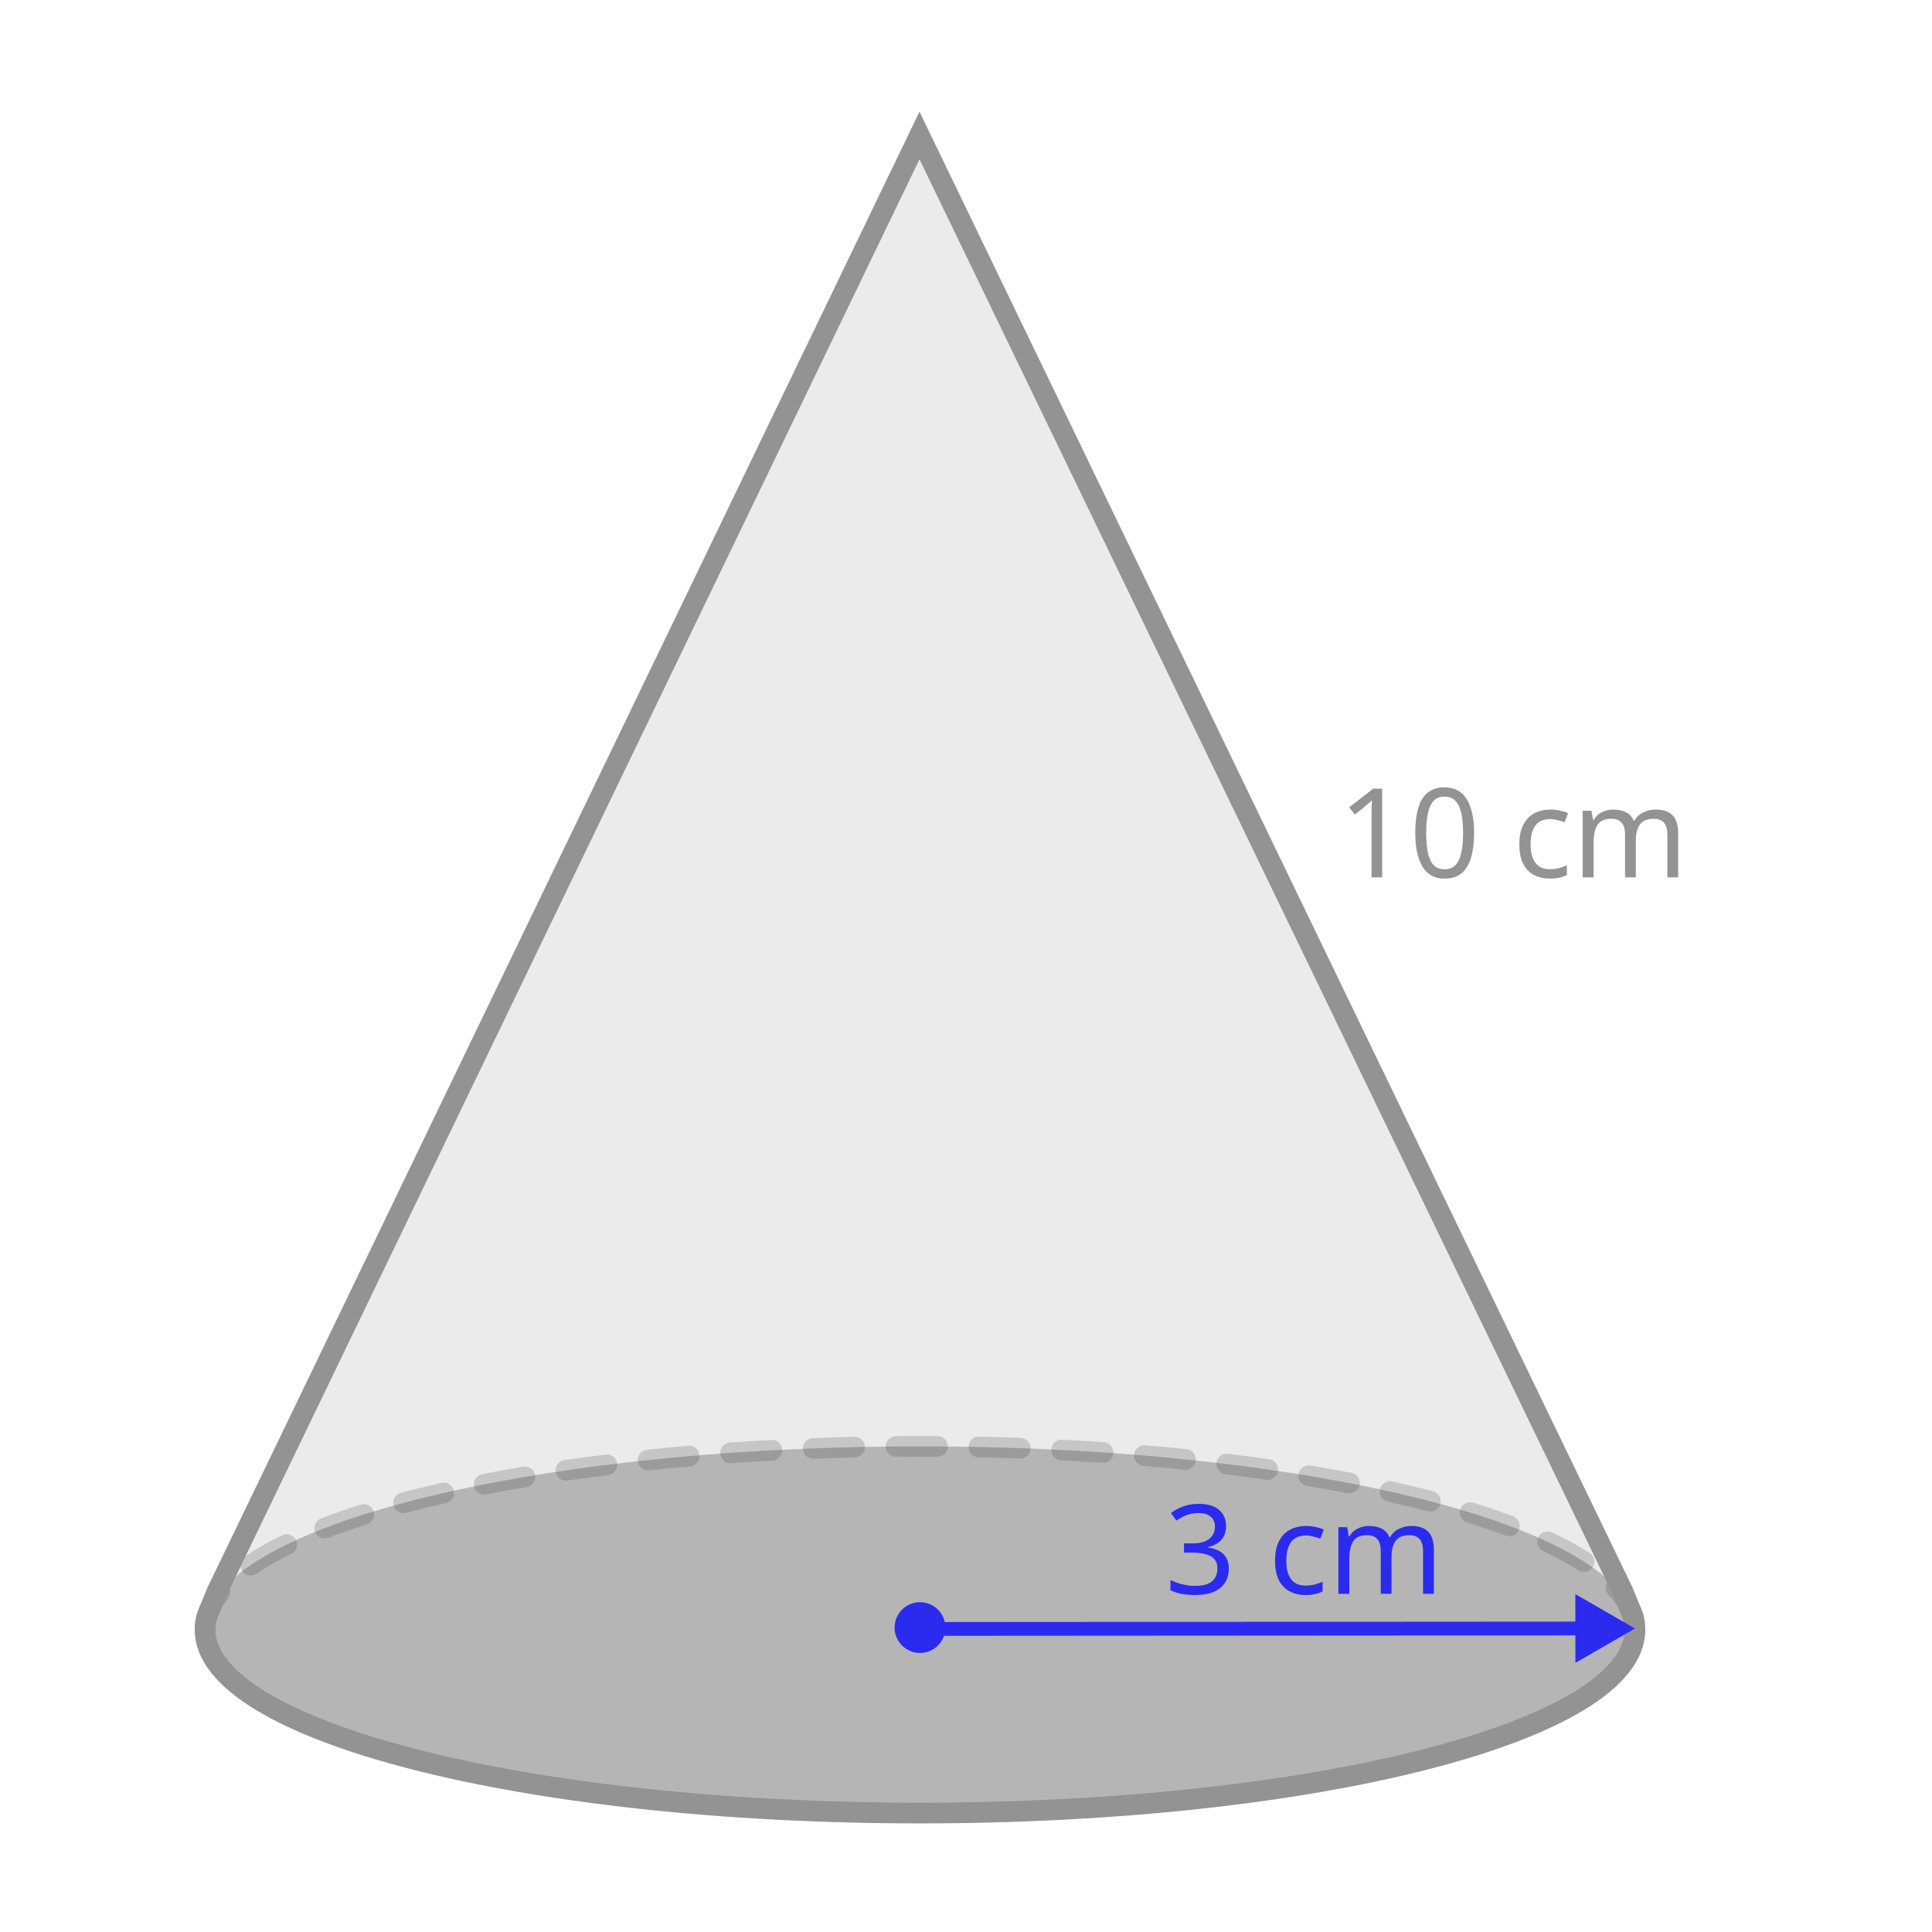
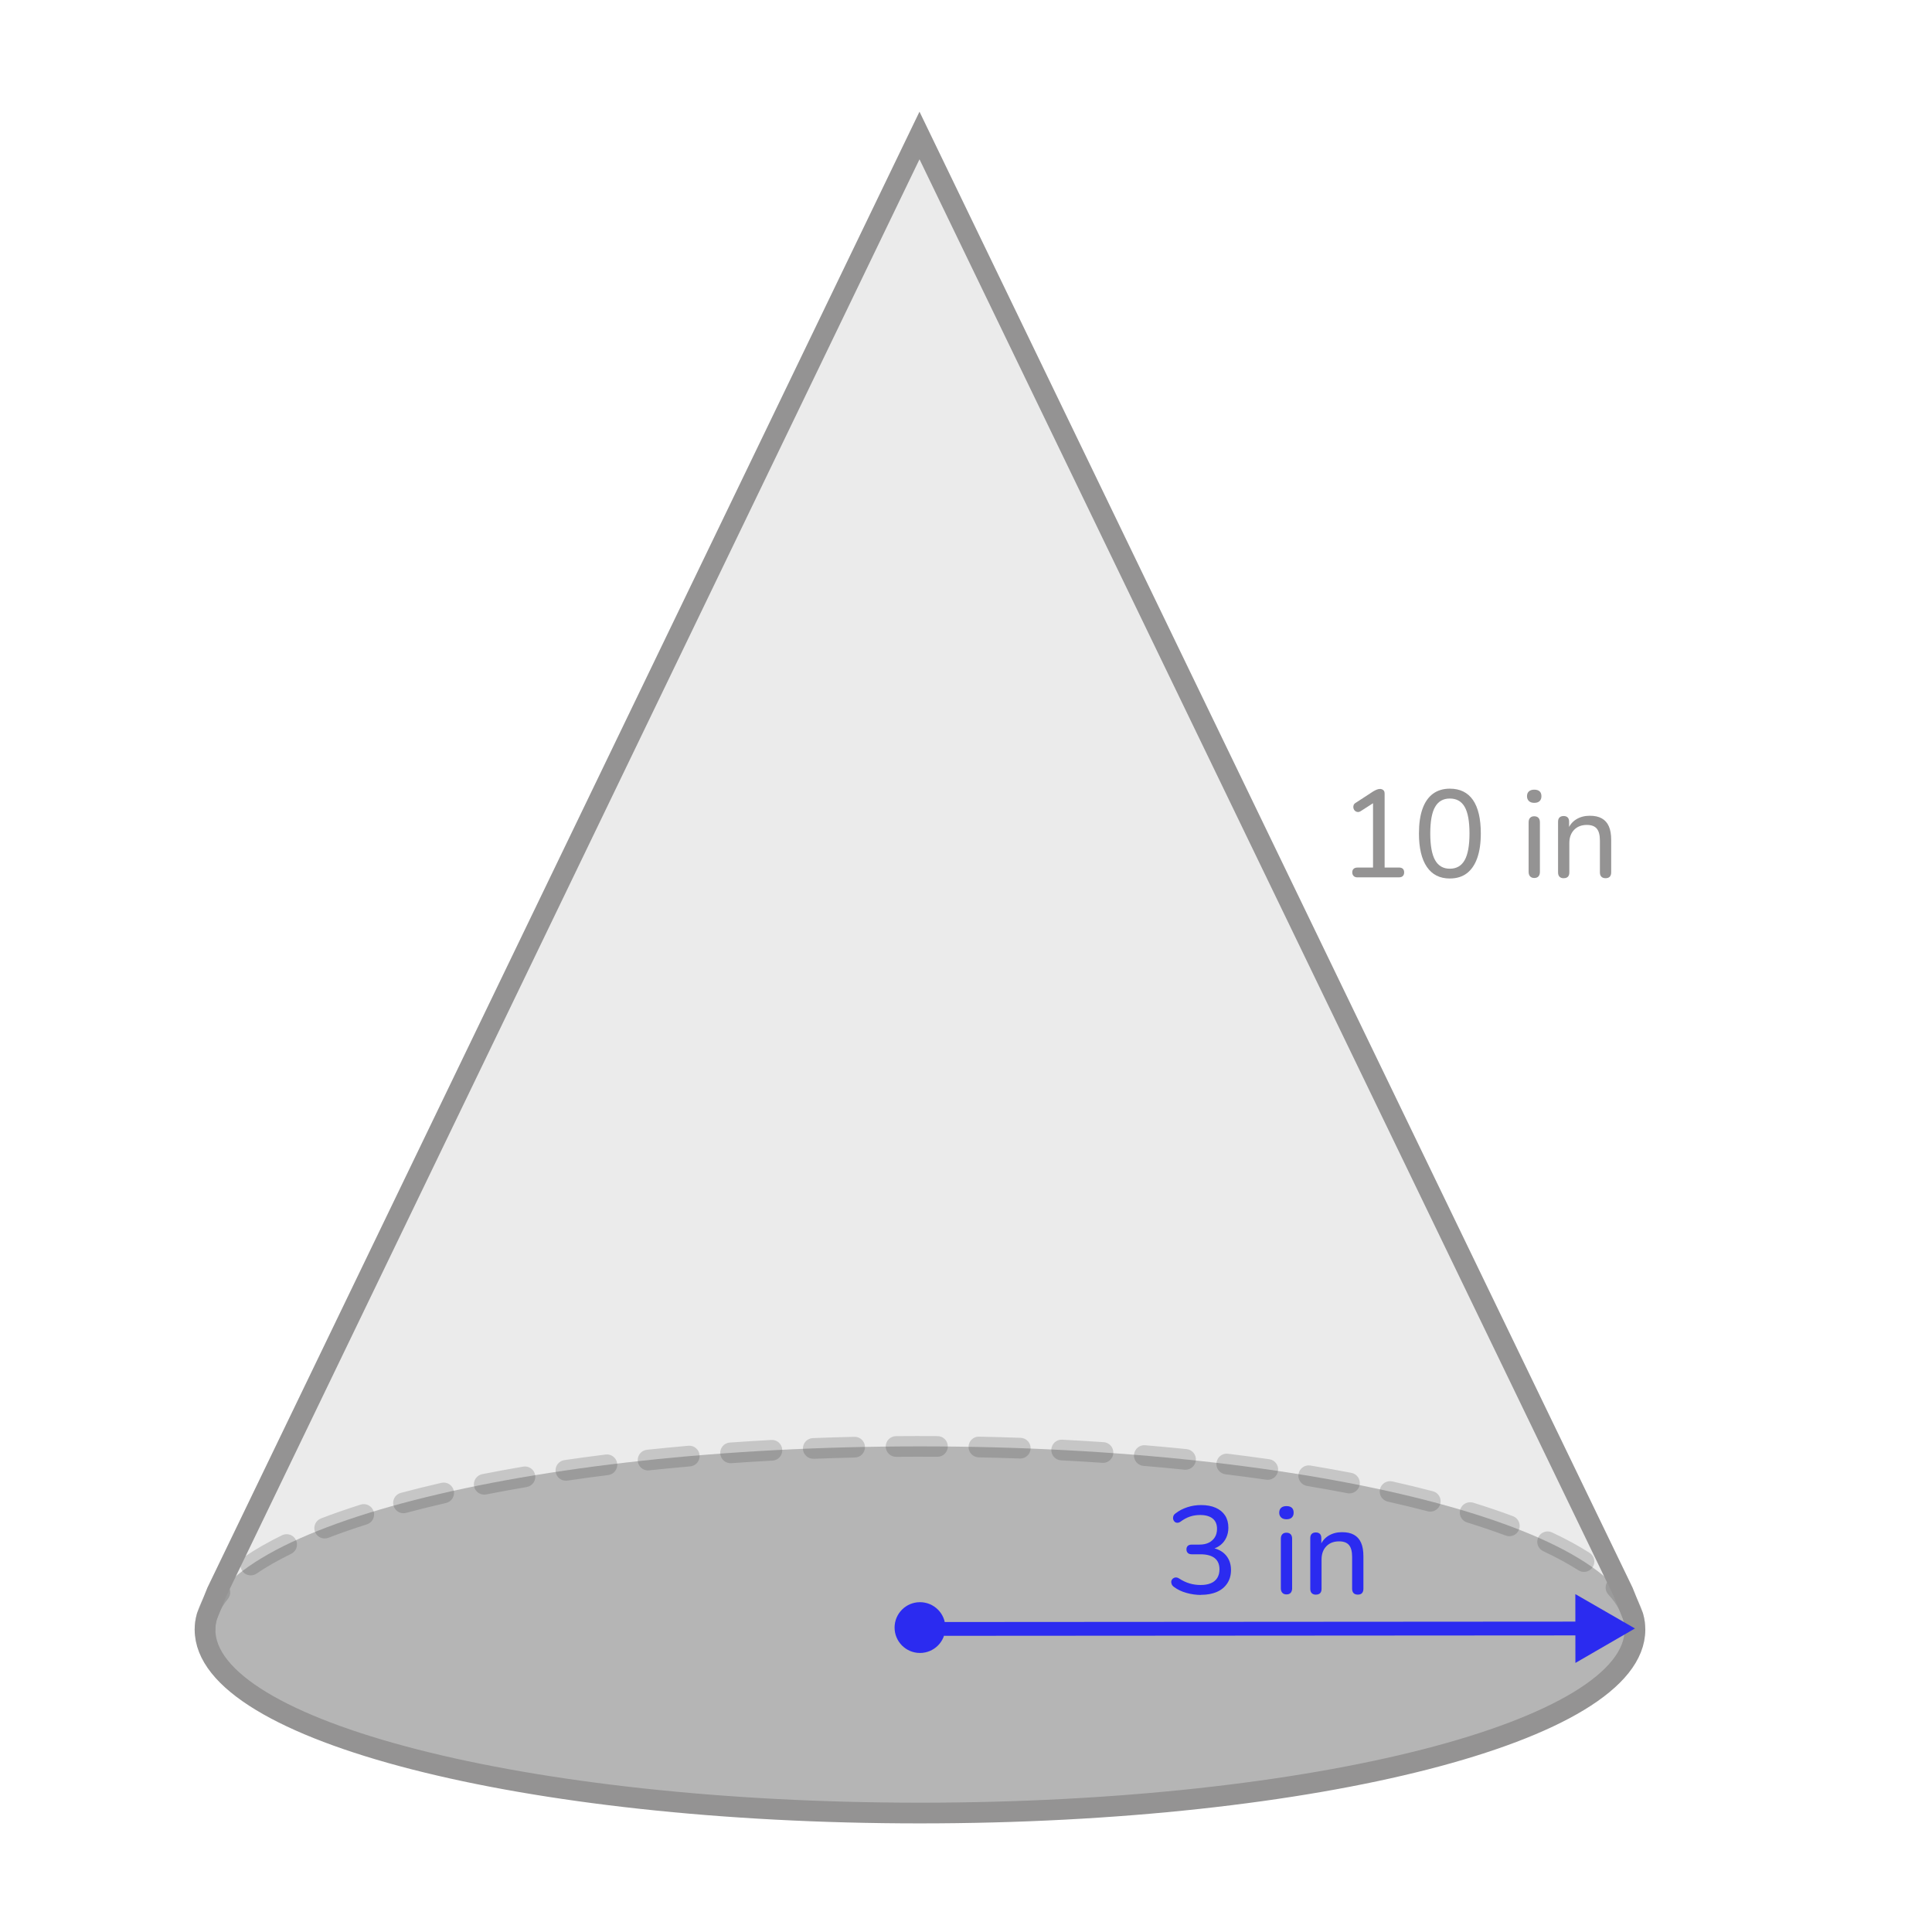
<svg xmlns="http://www.w3.org/2000/svg" id="ref" width="560" height="560" viewBox="0 0 560 560">
  <defs>
    <style>
      .cls-1 {
        fill: gray;
        opacity: .5;
      }

      .cls-2 {
        opacity: .2;
      }

      .cls-3, .cls-4 {
        fill: #333;
      }

-       .cls-5, .cls-6 {
-         fill: #2b2bf0;
-       }
- 
-       .cls-5, .cls-7 {
-         font-family: Nunito, sans-serif;
-         font-size: 36px;
-       }
- 
-       .cls-8 {
+       .cls-5 {
        stroke: #949393;
        stroke-width: 6px;
      }

-       .cls-8, .cls-9 {
+       .cls-5, .cls-6 {
        fill: none;
        stroke-miterlimit: 10;
      }

      .cls-7 {
-         fill: #949393;
+         fill: #2b2bf0;
      }

-       .cls-9 {
+       .cls-6 {
        stroke: #2b2bf0;
        stroke-linecap: round;
        stroke-width: 4px;
      }

      .cls-4 {
        opacity: .1;
+       }
+ 
+       .cls-8 {
+         fill: #949393;
      }
    </style>
  </defs>
  <g id="_3" data-name="3">
    <g>
      <path class="cls-4" d="M473.9,472.38c0,29.35-92.78,53.14-207.24,53.14s-207.23-23.79-207.23-53.14c0-1.28,.18-2.55,.53-3.81l2.92-7.2L266.52,39.27l203.93,422.1,2.92,7.2c.35,1.26,.53,2.53,.53,3.81Z" />
      <ellipse class="cls-1" cx="266.66" cy="472.38" rx="207.24" ry="53.14" />
      <g class="cls-2">
        <path class="cls-3" d="M59.42,475.38c-1.66,0-3-1.34-3-3,0-4.35,1.68-8.63,4.98-12.72,1.04-1.29,2.93-1.49,4.22-.45,1.29,1.04,1.49,2.93,.45,4.22-2.42,2.99-3.65,6.01-3.65,8.95,0,1.66-1.34,3-3,3Zm414.36-1.81c-1.48,0-2.77-1.1-2.97-2.61-.38-2.89-1.93-5.84-4.62-8.77-1.12-1.22-1.04-3.12,.18-4.24,1.22-1.12,3.12-1.04,4.24,.18,3.54,3.86,5.61,7.92,6.15,12.05,.21,1.64-.94,3.15-2.59,3.36-.13,.02-.26,.03-.39,.03Zm-401.1-16.94c-.96,0-1.9-.46-2.48-1.31-.93-1.37-.58-3.24,.79-4.17,3.09-2.1,6.72-4.17,10.78-6.16,1.49-.72,3.28-.11,4.01,1.38,.73,1.49,.11,3.29-1.38,4.01-3.81,1.86-7.18,3.79-10.04,5.73-.52,.35-1.1,.52-1.68,.52Zm386.43-1.01c-.55,0-1.11-.15-1.61-.47-2.94-1.88-6.37-3.74-10.19-5.54-1.5-.7-2.15-2.49-1.44-3.99,.7-1.5,2.49-2.15,3.99-1.44,4.06,1.9,7.72,3.89,10.88,5.92,1.4,.89,1.8,2.75,.91,4.14-.57,.89-1.54,1.38-2.53,1.38Zm-365-9.69c-1.21,0-2.34-.73-2.8-1.92-.6-1.55,.18-3.28,1.72-3.88,3.57-1.38,7.44-2.72,11.5-4.01,1.58-.5,3.27,.37,3.77,1.95,.5,1.58-.37,3.27-1.95,3.77-3.95,1.25-7.7,2.56-11.16,3.89-.35,.14-.72,.2-1.08,.2Zm343.39-.65c-.35,0-.7-.06-1.05-.19-3.5-1.3-7.27-2.58-11.21-3.8-1.58-.49-2.47-2.17-1.98-3.75,.49-1.58,2.17-2.47,3.75-1.98,4.05,1.25,7.93,2.56,11.53,3.91,1.55,.58,2.34,2.31,1.76,3.86-.45,1.21-1.59,1.95-2.81,1.95Zm-320.54-6.66c-1.33,0-2.54-.88-2.9-2.23-.43-1.6,.52-3.25,2.12-3.67,3.75-1,7.71-1.98,11.76-2.91,1.61-.37,3.22,.64,3.59,2.25,.37,1.62-.64,3.22-2.25,3.59-3.98,.91-7.87,1.88-11.55,2.86-.26,.07-.52,.1-.78,.1Zm297.62-.47c-.25,0-.51-.03-.76-.1-3.68-.96-7.58-1.91-11.56-2.8-1.62-.36-2.63-1.97-2.27-3.58,.36-1.62,1.97-2.63,3.58-2.27,4.06,.91,8.02,1.87,11.77,2.85,1.6,.42,2.56,2.06,2.14,3.66-.35,1.35-1.57,2.24-2.9,2.24Zm-274.23-4.92c-1.4,0-2.66-.99-2.94-2.42-.32-1.62,.74-3.2,2.36-3.52,3.84-.76,7.84-1.49,11.89-2.18,1.63-.28,3.18,.82,3.46,2.45,.28,1.63-.82,3.18-2.45,3.46-4,.68-7.95,1.41-11.73,2.15-.2,.04-.39,.06-.58,.06Zm250.81-.35c-.19,0-.38-.02-.57-.06-3.79-.73-7.74-1.44-11.74-2.11-1.63-.27-2.74-1.82-2.47-3.45s1.82-2.74,3.45-2.47c4.05,.67,8.05,1.39,11.89,2.13,1.63,.31,2.69,1.89,2.38,3.51-.28,1.43-1.53,2.43-2.94,2.43Zm-227.14-3.69c-1.46,0-2.75-1.07-2.96-2.57-.24-1.64,.89-3.16,2.53-3.4,3.9-.57,7.92-1.12,11.96-1.62,1.64-.21,3.14,.96,3.35,2.6s-.96,3.14-2.6,3.35c-4,.5-7.98,1.04-11.83,1.61-.15,.02-.29,.03-.44,.03Zm203.46-.26c-.14,0-.28,0-.43-.03-3.86-.55-7.84-1.08-11.84-1.57-1.64-.2-2.82-1.7-2.61-3.34,.2-1.65,1.7-2.83,3.34-2.61,4.04,.49,8.06,1.03,11.96,1.58,1.64,.23,2.78,1.75,2.54,3.39-.21,1.5-1.5,2.58-2.97,2.58Zm-179.64-2.72c-1.52,0-2.82-1.14-2.98-2.69-.17-1.65,1.02-3.12,2.67-3.3,3.92-.41,7.95-.8,12-1.16,1.65-.16,3.11,1.08,3.25,2.73,.14,1.65-1.08,3.11-2.73,3.25-4.01,.35-8.02,.74-11.9,1.15-.11,.01-.21,.02-.32,.02Zm155.8-.19c-.1,0-.21,0-.31-.02-3.9-.4-7.9-.78-11.9-1.11-1.65-.14-2.88-1.59-2.74-3.24,.14-1.65,1.6-2.89,3.24-2.74,4.03,.34,8.07,.72,12.01,1.12,1.65,.17,2.85,1.64,2.68,3.29-.16,1.54-1.46,2.69-2.98,2.69Zm-131.88-1.9c-1.56,0-2.88-1.21-2.99-2.79-.12-1.65,1.13-3.09,2.78-3.2,3.96-.28,8.01-.53,12.03-.75,1.66-.11,3.07,1.18,3.16,2.83,.09,1.65-1.18,3.07-2.83,3.16-3.99,.21-8,.46-11.93,.74-.07,0-.14,0-.21,0Zm107.96-.12c-.07,0-.14,0-.21,0-3.93-.27-7.95-.51-11.94-.71-1.65-.08-2.93-1.5-2.84-3.15,.09-1.65,1.49-2.94,3.15-2.84,4.02,.21,8.07,.45,12.03,.72,1.65,.11,2.9,1.54,2.79,3.2-.11,1.58-1.43,2.8-2.99,2.8Zm-83.99-1.17c-1.6,0-2.93-1.27-3-2.88-.06-1.66,1.23-3.05,2.88-3.11,3.96-.15,8.01-.28,12.04-.37,1.65-.07,3.03,1.27,3.07,2.93,.04,1.66-1.27,3.03-2.93,3.07-4,.09-8.02,.22-11.95,.37-.04,0-.08,0-.12,0Zm60.01-.07s-.07,0-.11,0c-3.97-.14-7.99-.26-11.95-.34-1.66-.03-2.97-1.41-2.94-3.06,.03-1.66,1.38-3,3.06-2.94,3.99,.08,8.04,.2,12.04,.34,1.66,.06,2.95,1.45,2.89,3.11-.06,1.62-1.39,2.89-3,2.89Zm-36.01-.49c-1.65,0-2.99-1.33-3-2.97-.01-1.66,1.32-3.01,2.97-3.03,4-.03,8.04-.04,12.05-.01,1.66,.01,2.99,1.36,2.98,3.02-.01,1.65-1.35,2.98-3,2.98h-.02c-3.98-.03-7.99-.02-11.96,.01h-.03Z" />
      </g>
-       <text class="cls-5" transform="translate(337.64 461.97)">
-         <tspan x="0" y="0">3 cm</tspan>
-       </text>
-       <path class="cls-8" d="M473.9,472.38c0,29.35-92.78,53.14-207.24,53.14s-207.23-23.79-207.23-53.14c0-1.28,.18-2.55,.53-3.81l2.92-7.2L266.52,39.27l203.93,422.1,2.92,7.2c.35,1.26,.53,2.53,.53,3.81Z" />
+       <g>
+         <path class="cls-7" d="M348.11,462.3c-1.39,0-2.78-.19-4.18-.58-1.39-.38-2.6-.96-3.64-1.73-.34-.24-.56-.52-.68-.83-.12-.31-.15-.61-.09-.88,.06-.28,.2-.51,.41-.7,.22-.19,.48-.31,.79-.34,.31-.04,.65,.05,1.01,.27,1.03,.67,2.06,1.16,3.08,1.46,1.02,.3,2.08,.45,3.19,.45,1.18,0,2.17-.17,2.99-.52,.82-.35,1.43-.86,1.85-1.55,.42-.68,.63-1.51,.63-2.47,0-1.44-.47-2.53-1.4-3.26s-2.3-1.1-4.1-1.1h-2.52c-.5,0-.89-.13-1.15-.38-.26-.25-.4-.59-.4-1.03,0-.46,.13-.8,.4-1.04,.26-.24,.65-.36,1.15-.36h2.23c1.06,0,1.96-.19,2.7-.56,.74-.37,1.33-.89,1.75-1.57,.42-.67,.63-1.49,.63-2.45,0-1.3-.42-2.29-1.26-2.97-.84-.68-2.05-1.03-3.64-1.03-1.03,0-2,.15-2.92,.45-.91,.3-1.84,.8-2.77,1.49-.31,.22-.62,.32-.94,.31-.31-.01-.57-.11-.77-.31-.2-.19-.34-.43-.41-.7-.07-.28-.06-.57,.04-.88,.1-.31,.31-.59,.65-.83,.98-.77,2.12-1.36,3.4-1.78,1.28-.42,2.61-.63,3.98-.63,1.66,0,3.08,.26,4.27,.79,1.19,.53,2.09,1.28,2.72,2.25,.62,.97,.94,2.14,.94,3.51,0,1.03-.19,1.97-.58,2.83-.38,.85-.93,1.57-1.64,2.16-.71,.59-1.57,1-2.57,1.24v-.4c1.75,.31,3.11,1.04,4.09,2.18,.97,1.14,1.46,2.56,1.46,4.27,0,1.46-.35,2.74-1.06,3.83-.71,1.09-1.71,1.93-3.01,2.5s-2.83,.86-4.61,.86Z" />
+         <path class="cls-7" d="M372.88,440.37c-.65,0-1.16-.17-1.53-.52-.37-.35-.56-.81-.56-1.39,0-.62,.19-1.1,.56-1.42s.88-.49,1.53-.49c.7,0,1.22,.16,1.57,.49,.35,.32,.52,.8,.52,1.42,0,.58-.17,1.04-.52,1.39-.35,.35-.87,.52-1.57,.52Zm0,21.78c-.5,0-.9-.16-1.19-.47s-.43-.74-.43-1.3v-14.36c0-.58,.14-1.01,.43-1.31,.29-.3,.68-.45,1.19-.45s.94,.15,1.22,.45c.29,.3,.43,.74,.43,1.31v14.36c0,.55-.14,.98-.41,1.3-.28,.31-.69,.47-1.24,.47Z" />
+         <path class="cls-7" d="M381.41,462.22c-.5,0-.9-.14-1.19-.43s-.43-.71-.43-1.26v-14.69c0-.55,.14-.97,.43-1.24,.29-.28,.68-.41,1.19-.41s.89,.14,1.17,.41c.28,.28,.41,.69,.41,1.24v2.95l-.4-.54c.5-1.37,1.33-2.4,2.47-3.1,1.14-.7,2.44-1.04,3.91-1.04s2.58,.25,3.49,.76,1.6,1.27,2.05,2.3c.46,1.03,.68,2.34,.68,3.92v9.43c0,.55-.14,.97-.41,1.26-.28,.29-.68,.43-1.21,.43s-.94-.14-1.22-.43-.43-.71-.43-1.26v-9.25c0-1.56-.3-2.7-.9-3.42-.6-.72-1.56-1.08-2.88-1.08-1.54,0-2.77,.47-3.69,1.42-.92,.95-1.39,2.23-1.39,3.83v8.5c0,1.13-.55,1.69-1.66,1.69Z" />
+       </g>
+       <path class="cls-5" d="M473.9,472.38c0,29.35-92.78,53.14-207.24,53.14s-207.23-23.79-207.23-53.14c0-1.28,.18-2.55,.53-3.81l2.92-7.2L266.52,39.27l203.93,422.1,2.92,7.2c.35,1.26,.53,2.53,.53,3.81Z" />
    </g>
-     <circle class="cls-6" cx="266.66" cy="471.76" r="7.36" />
+     <circle class="cls-7" cx="266.66" cy="471.76" r="7.36" />
  </g>
  <g>
-     <line class="cls-9" x1="274.02" y1="472.15" x2="459.55" y2="472.03" />
-     <polygon class="cls-6" points="456.64 482.01 473.9 472.02 456.62 462.06 456.64 482.01" />
+     <line class="cls-6" x1="274.02" y1="472.15" x2="459.55" y2="472.03" />
+     <polygon class="cls-7" points="456.64 482.01 473.9 472.02 456.62 462.06 456.64 482.01" />
  </g>
-   <text class="cls-7" transform="translate(387.86 254.31)">
-     <tspan x="0" y="0">10 cm</tspan>
-   </text>
+   <g>
+     <path class="cls-8" d="M393.44,254.31c-.46,0-.82-.13-1.08-.4-.26-.26-.4-.61-.4-1.04,0-.46,.13-.8,.4-1.04,.26-.24,.62-.36,1.08-.36h4.54v-19.76h1.73l-5.26,3.38c-.34,.22-.65,.31-.95,.27-.3-.04-.56-.16-.77-.36-.22-.2-.36-.45-.43-.74s-.05-.58,.05-.88c.11-.3,.34-.54,.7-.74l4.97-3.24c.36-.21,.7-.39,1.03-.52,.32-.13,.64-.2,.95-.2,.36,0,.67,.11,.94,.32s.4,.56,.4,1.04v21.42h4.18c.48,0,.85,.12,1.1,.36,.25,.24,.38,.59,.38,1.04s-.13,.81-.38,1.06c-.25,.25-.62,.38-1.1,.38h-12.06Z" />
+     <path class="cls-8" d="M420.26,254.64c-2.93,0-5.15-1.12-6.68-3.37-1.52-2.24-2.29-5.47-2.29-9.67,0-2.86,.34-5.24,1.03-7.16,.68-1.92,1.69-3.37,3.02-4.36,1.33-.98,2.97-1.48,4.91-1.48,2.95,0,5.18,1.1,6.7,3.29,1.51,2.2,2.27,5.42,2.27,9.67,0,2.81-.34,5.18-1.03,7.13-.68,1.94-1.69,3.42-3.01,4.43-1.32,1.01-2.96,1.51-4.93,1.51Zm0-2.84c1.92,0,3.35-.83,4.28-2.48s1.4-4.24,1.4-7.74-.46-6.07-1.39-7.69c-.92-1.62-2.36-2.43-4.3-2.43s-3.35,.81-4.28,2.43c-.94,1.62-1.4,4.18-1.4,7.69s.47,6.08,1.4,7.74,2.36,2.48,4.28,2.48Z" />
+     <path class="cls-8" d="M444.7,232.71c-.65,0-1.16-.17-1.53-.52s-.56-.81-.56-1.39c0-.62,.19-1.1,.56-1.42s.88-.49,1.53-.49c.7,0,1.22,.16,1.57,.49,.35,.32,.52,.8,.52,1.42,0,.58-.17,1.04-.52,1.39-.35,.35-.87,.52-1.57,.52Zm0,21.78c-.5,0-.9-.16-1.19-.47-.29-.31-.43-.74-.43-1.3v-14.36c0-.58,.14-1.01,.43-1.31,.29-.3,.68-.45,1.19-.45s.94,.15,1.22,.45c.29,.3,.43,.74,.43,1.31v14.36c0,.55-.14,.98-.41,1.3-.28,.31-.69,.47-1.24,.47Z" />
+     <path class="cls-8" d="M453.23,254.56c-.5,0-.9-.14-1.19-.43-.29-.29-.43-.71-.43-1.26v-14.69c0-.55,.14-.97,.43-1.24s.68-.41,1.19-.41,.89,.14,1.17,.41c.28,.28,.41,.69,.41,1.24v2.95l-.4-.54c.5-1.37,1.33-2.4,2.47-3.1,1.14-.7,2.44-1.04,3.91-1.04s2.58,.25,3.49,.76,1.6,1.27,2.05,2.3c.46,1.03,.68,2.34,.68,3.92v9.43c0,.55-.14,.97-.41,1.26-.28,.29-.68,.43-1.21,.43s-.94-.14-1.22-.43c-.29-.29-.43-.71-.43-1.26v-9.25c0-1.56-.3-2.7-.9-3.42-.6-.72-1.56-1.08-2.88-1.08-1.54,0-2.77,.47-3.69,1.42-.92,.95-1.39,2.23-1.39,3.83v8.5c0,1.13-.55,1.69-1.66,1.69Z" />
+   </g>
</svg>
